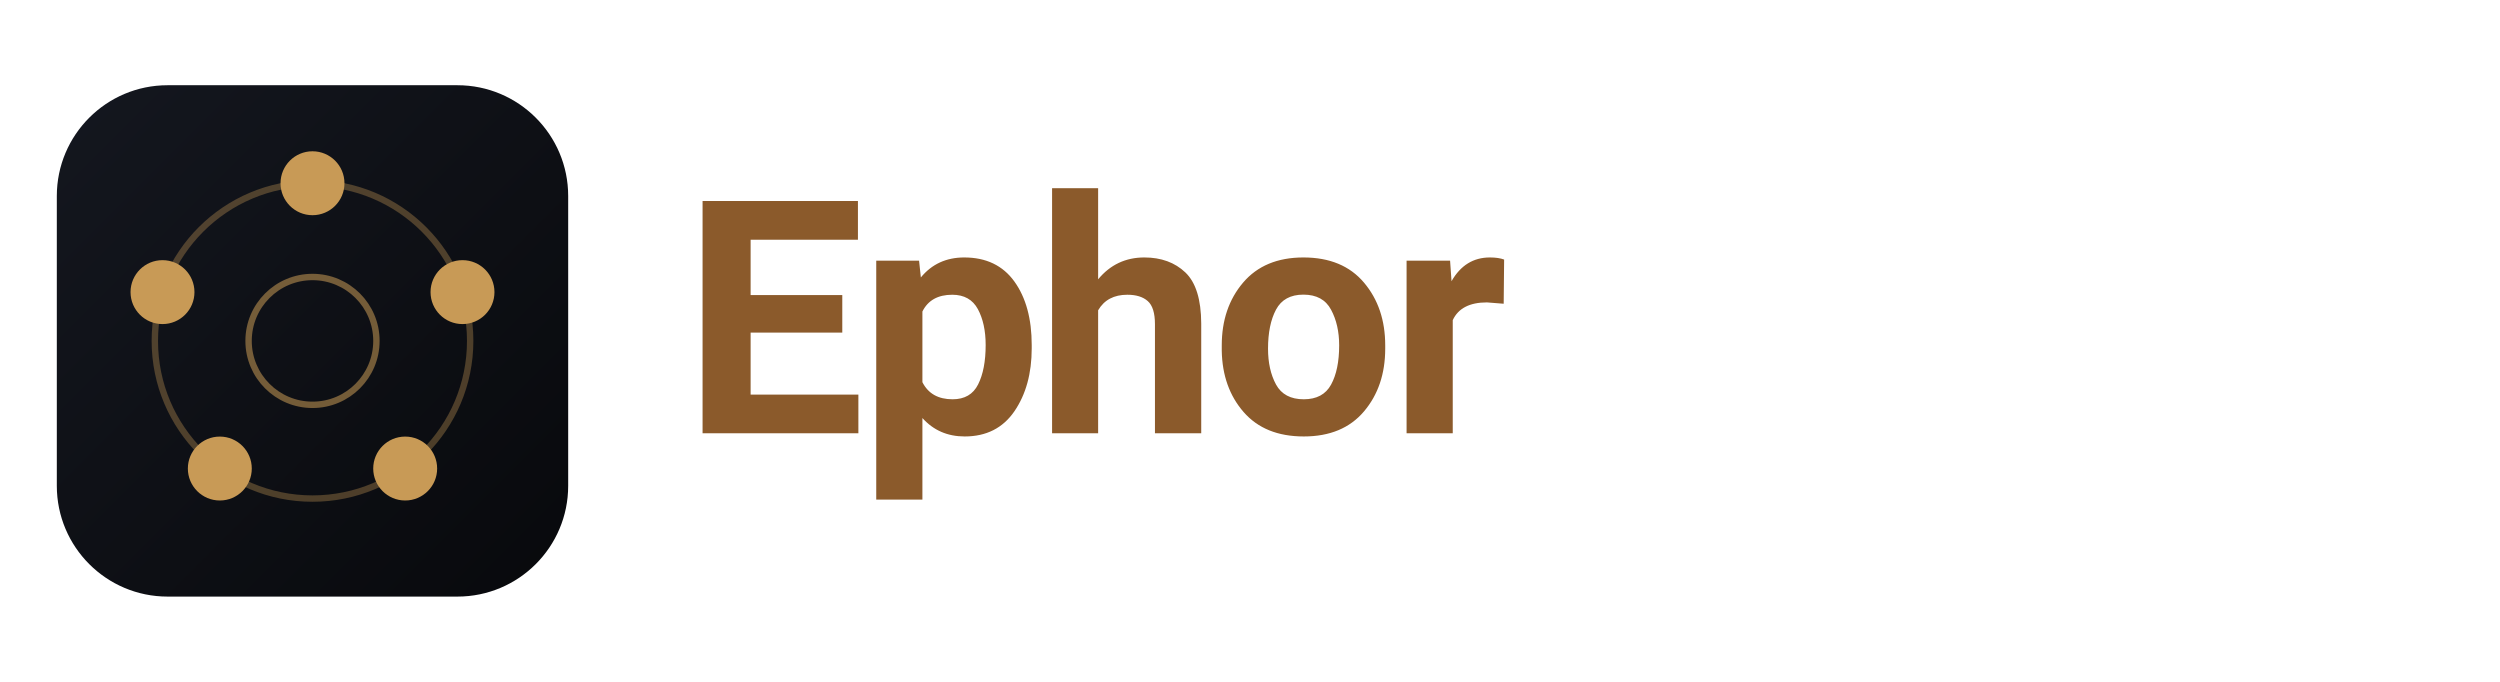
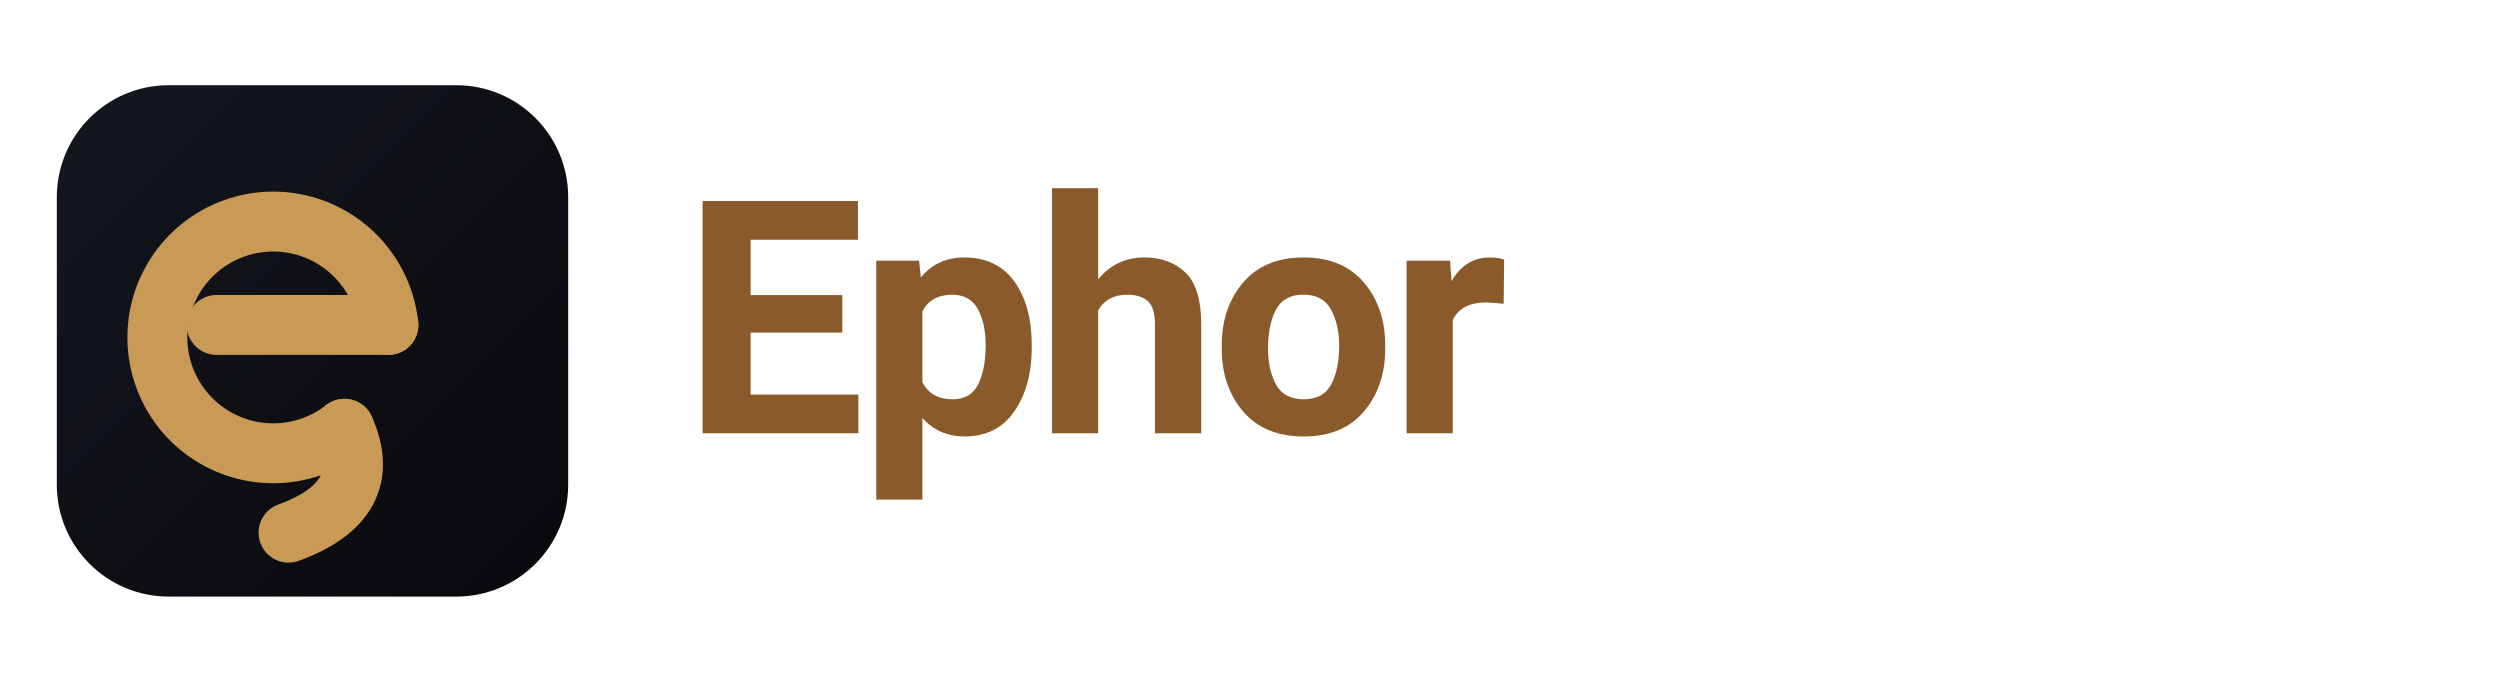
<svg xmlns="http://www.w3.org/2000/svg" width="352" height="96" viewBox="0 0 352 96" role="img" aria-label="Ephor">
-   <svg x="8" y="12" width="72" height="72" viewBox="0 0 240 240">
+   <svg x="8" y="12" width="72" height="72" viewBox="0 0 128 128">
    <defs>
-       <linearGradient id="eph-wm-tile" x1="0" y1="0" x2="240" y2="240" gradientUnits="userSpaceOnUse">
+       <linearGradient id="eph-wm-tile" x1="0" y1="0" x2="128" y2="128" gradientUnits="userSpaceOnUse">
        <stop offset="0" stop-color="#14171f" />
        <stop offset="1" stop-color="#08090c" />
      </linearGradient>
    </defs>
-     <rect x="0" y="0" width="240" height="240" rx="52" fill="url(#eph-wm-tile)" />
-     <circle cx="120" cy="120" r="74" fill="none" stroke="#C89A56" stroke-width="3" opacity="0.35" />
-     <circle cx="120" cy="120" r="30" fill="none" stroke="#C89A56" stroke-width="3" opacity="0.55" />
-     <g fill="#C89A56">
-       <circle cx="120" cy="46" r="15" />
-       <circle cx="190.4" cy="97.1" r="15" />
-       <circle cx="163.5" cy="179.9" r="15" />
-       <circle cx="76.5" cy="179.9" r="15" />
-       <circle cx="49.6" cy="97.1" r="15" />
+     <rect x="0" y="0" width="128" height="128" rx="28" fill="url(#eph-wm-tile)" />
+     <g fill="none" stroke="#C89A56" stroke-width="15" stroke-linecap="round" stroke-linejoin="round">
+       <path d="M40 60 H83" />
+       <path d="M83 60 A29 29 0 1 0 72 86" />
+       <path d="M72 86 Q 80 104 58 112" />
    </g>
  </svg>
  <text x="96" y="61" font-family="system-ui, -apple-system, 'Segoe UI', Roboto, sans-serif" font-size="46" font-weight="700" letter-spacing="-1" fill="#8B5A2B">Ephor</text>
</svg>
